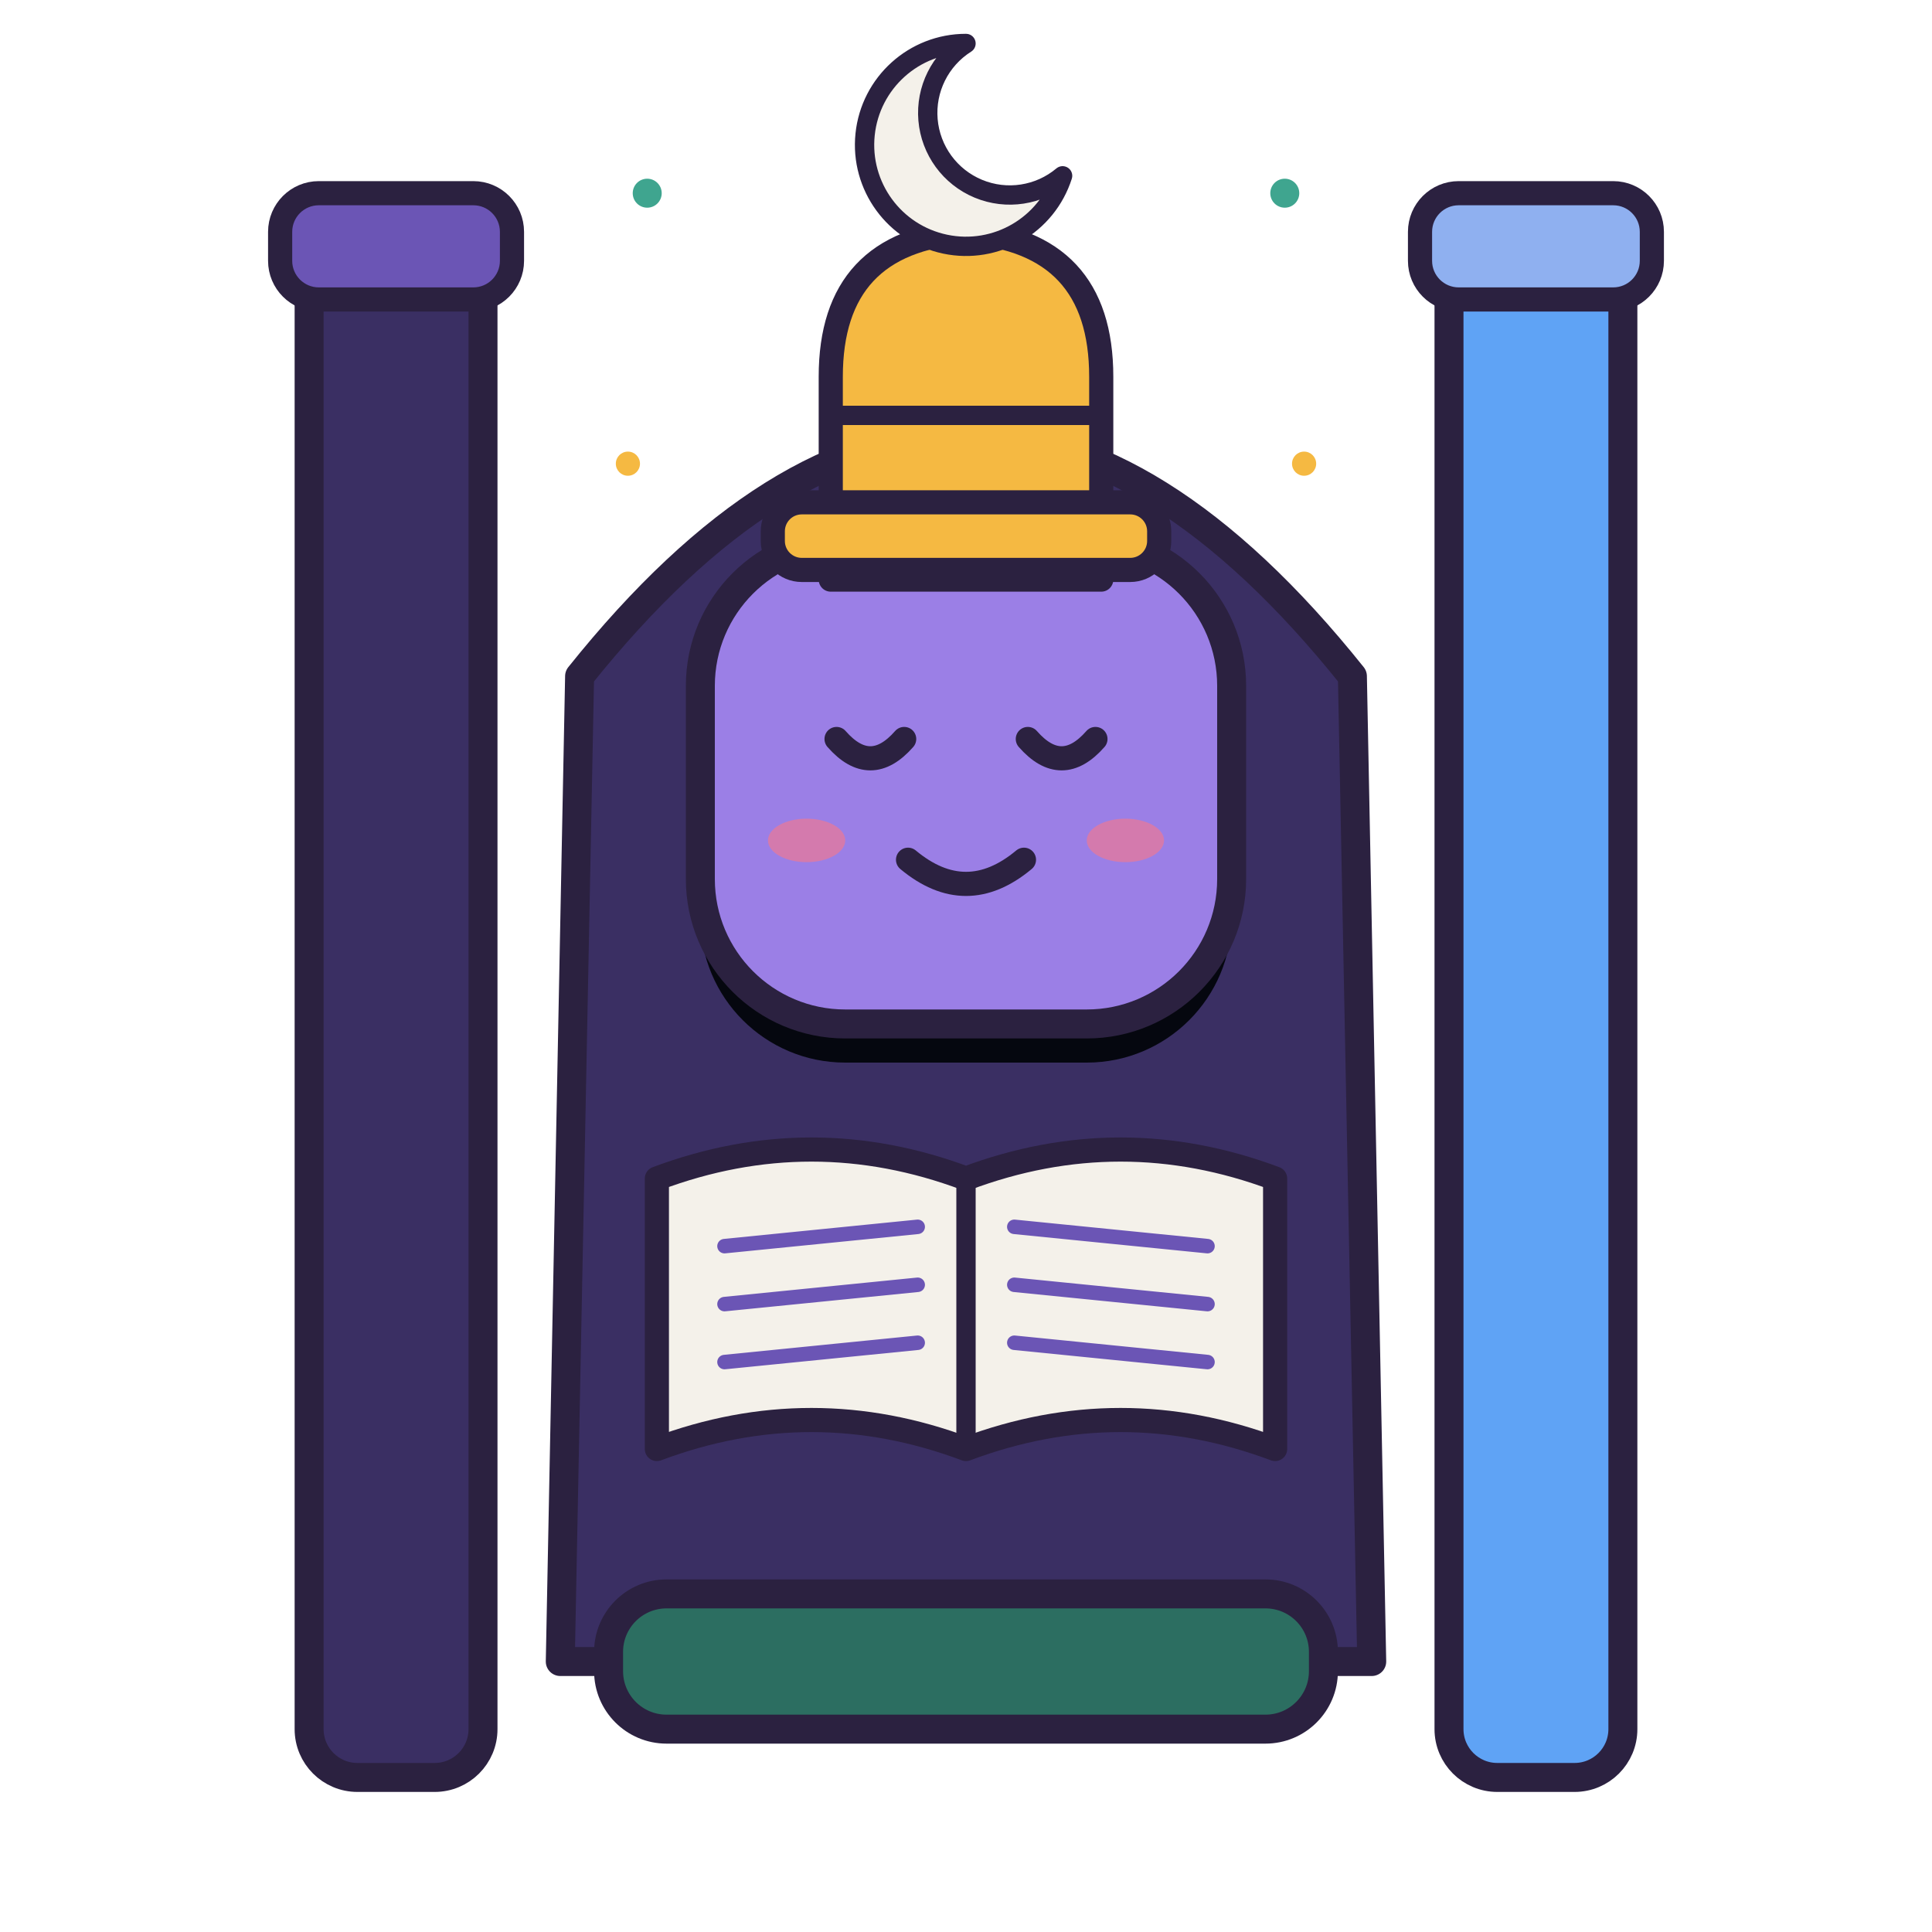
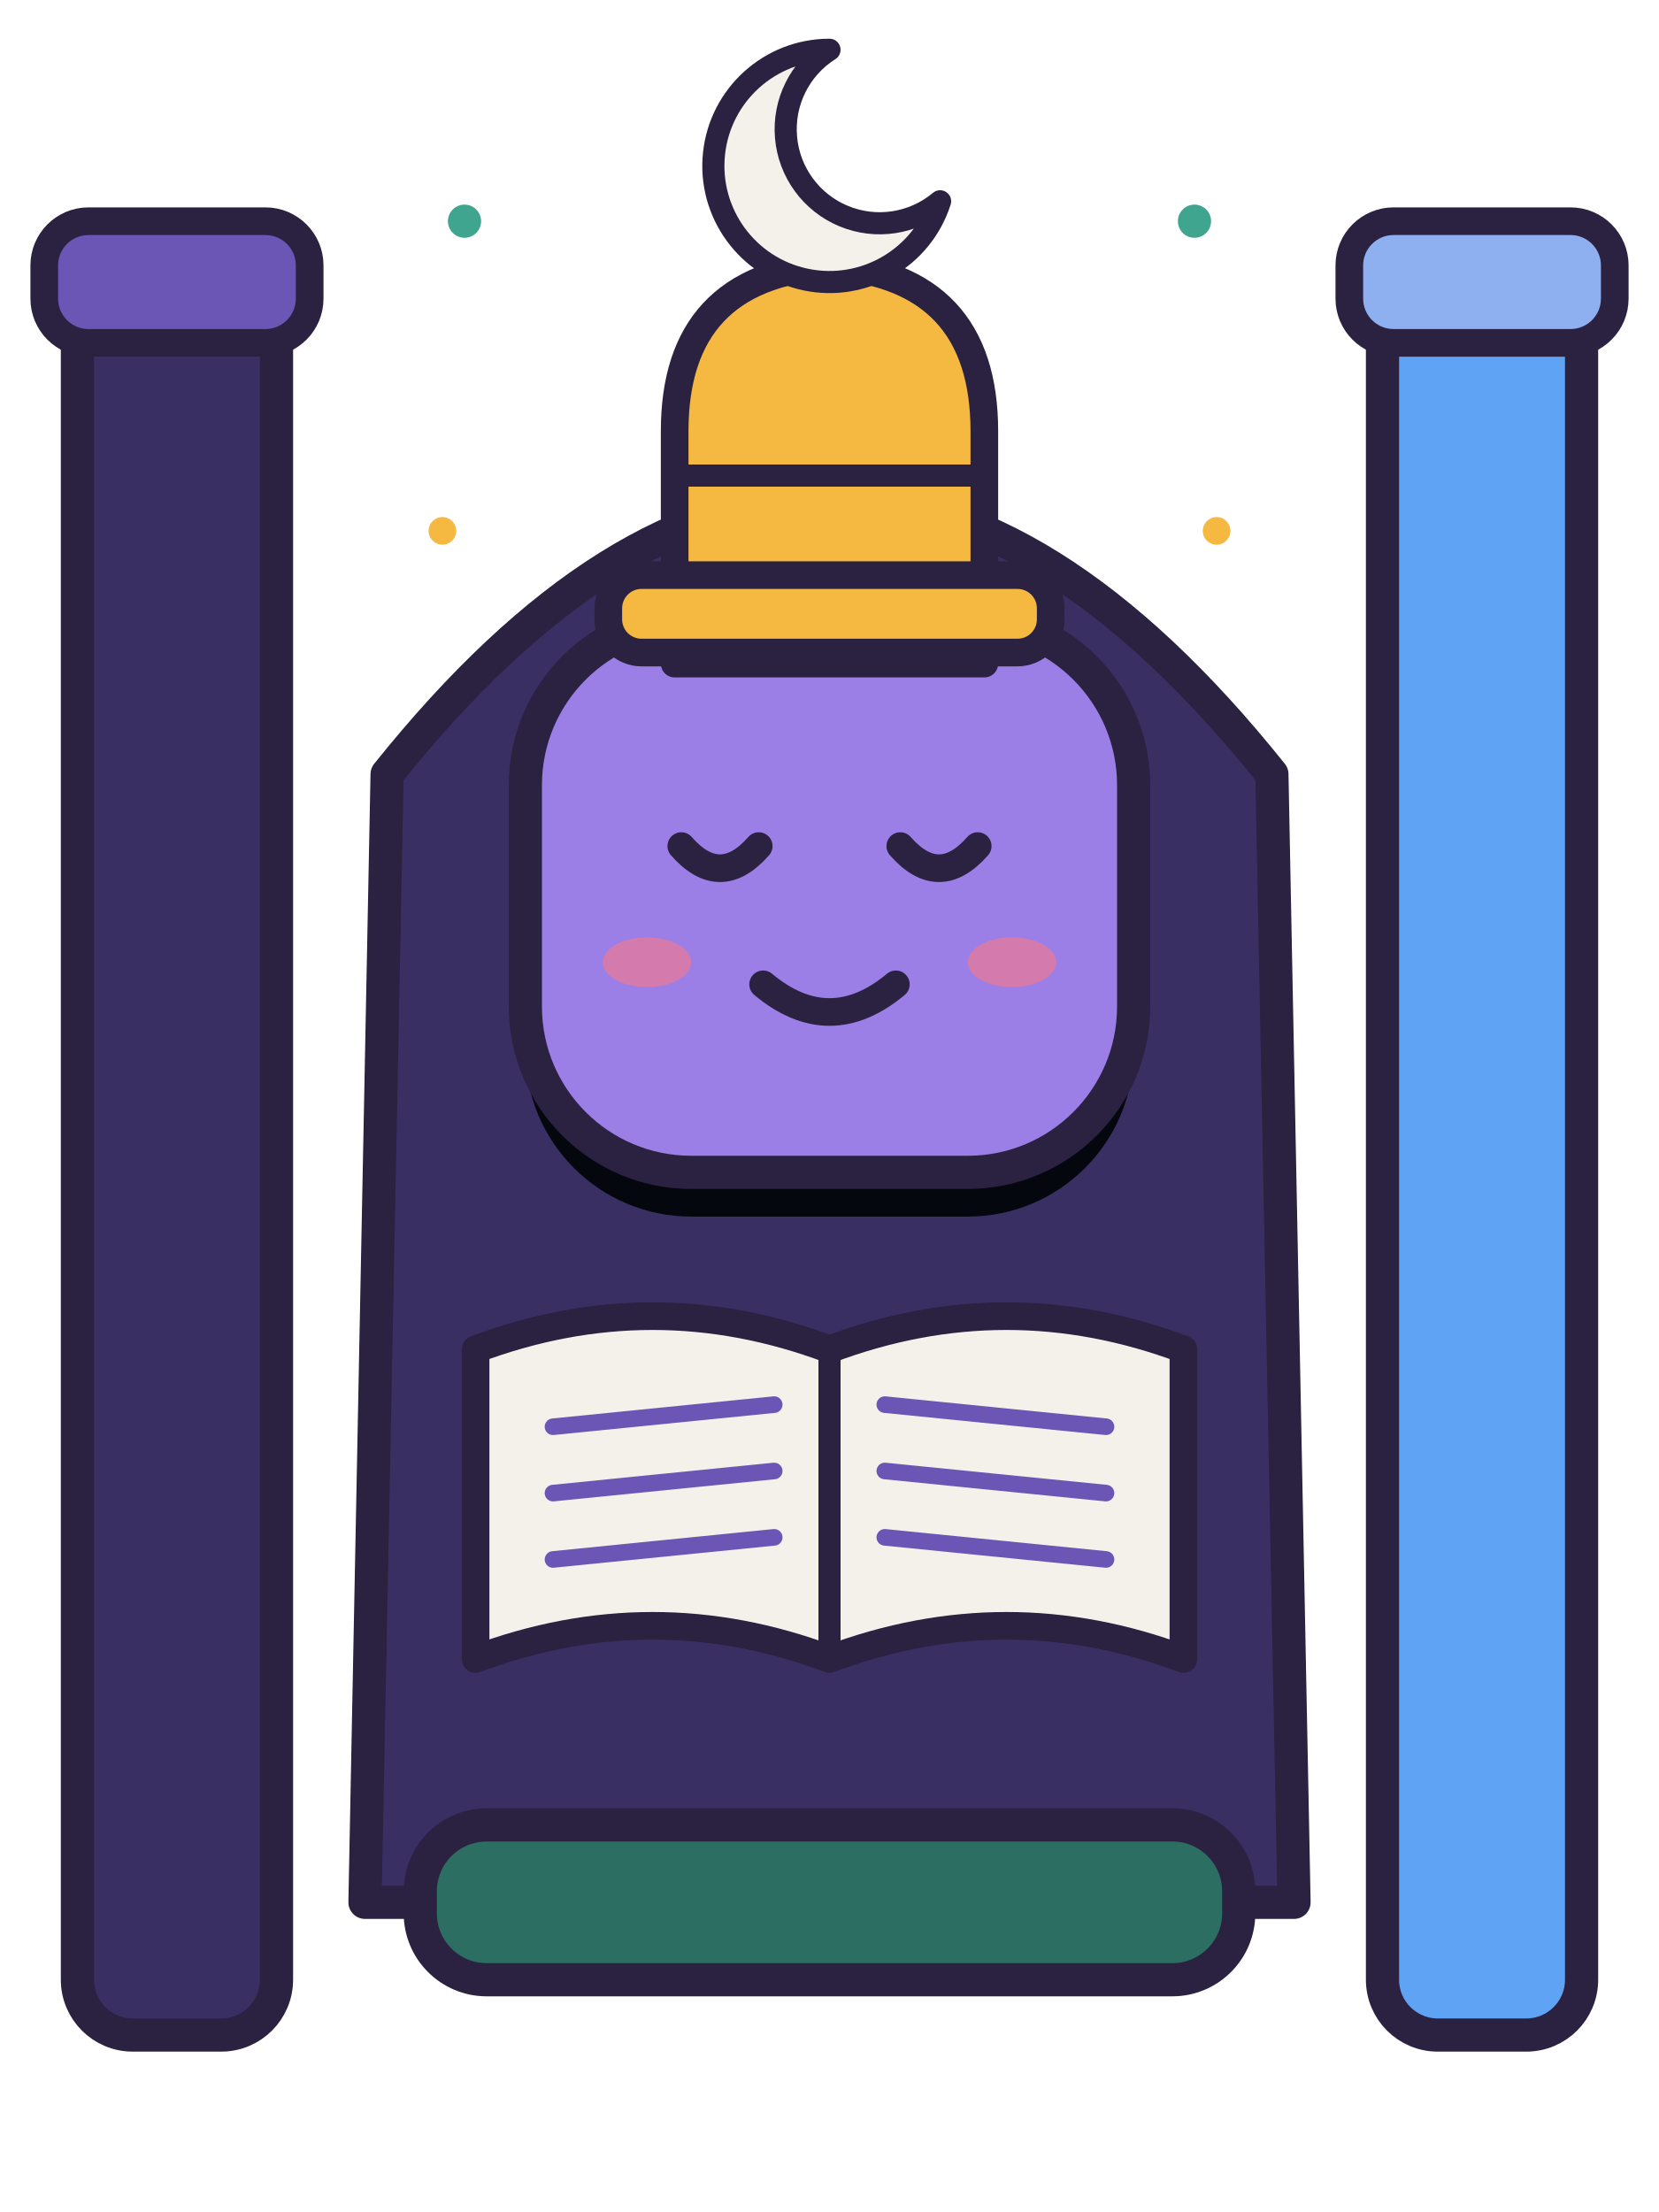
- <svg xmlns="http://www.w3.org/2000/svg" viewBox="-50 0 400 400" width="400" height="400">
+ <svg xmlns="http://www.w3.org/2000/svg" viewBox="0 0 300 400" width="300" height="400">
  <circle cx="84" cy="40" r="3" fill="#3fa58f" />
  <circle cx="216" cy="40" r="3" fill="#3fa58f" />
  <circle cx="80" cy="96" r="2.5" fill="#f5b942" />
  <circle cx="220" cy="96" r="2.5" fill="#f5b942" />
  <rect x="14" y="52" width="36" height="316" rx="10" fill="#3a2f63" stroke="#2b2140" stroke-width="6" />
  <rect x="8" y="40" width="48" height="22" rx="8" fill="#6b55b5" stroke="#2b2140" stroke-width="5" />
  <rect x="250" y="52" width="36" height="316" rx="10" fill="#5fa3f5" stroke="#2b2140" stroke-width="6" />
  <rect x="244" y="40" width="48" height="22" rx="8" fill="#8fb0f0" stroke="#2b2140" stroke-width="5" />
  <path d="M70 140 Q150 40 230 140 L234 344 H66 Z" fill="#3a2f63" stroke="#2b2140" stroke-width="6" stroke-linejoin="round" />
  <rect x="95" y="120" width="110" height="100" rx="30" fill="#05070f" />
  <rect x="95" y="112" width="110" height="100" rx="30" fill="#9b7fe6" stroke="#2b2140" stroke-width="6" />
  <path d="M123.2 153 q7 8 14 0" fill="none" stroke="#2b2140" stroke-width="5" stroke-linecap="round" />
  <path d="M162.8 153 q7 8 14 0" fill="none" stroke="#2b2140" stroke-width="5" stroke-linecap="round" />
  <path d="M138 178 Q150 188 162 178" fill="none" stroke="#2b2140" stroke-width="5" stroke-linecap="round" />
  <ellipse cx="117" cy="174" rx="8" ry="4.5" fill="#f2788f" opacity="0.65" />
  <ellipse cx="183" cy="174" rx="8" ry="4.5" fill="#f2788f" opacity="0.65" />
  <path d="M122 120 V78 Q122 50 150 48 Q178 50 178 78 V120 Z" fill="#f5b942" stroke="#2b2140" stroke-width="5" stroke-linejoin="round" />
  <line x1="124" y1="86" x2="176" y2="86" stroke="#2b2140" stroke-width="4" />
  <rect x="110" y="104" width="80" height="14" rx="6" fill="#f5b942" stroke="#2b2140" stroke-width="5" />
  <path d="M170 36.4 A21 21 0 1 1 150 9 A17 17 0 1 0 170 36.4 Z" fill="#f4f1ea" stroke="#2b2140" stroke-width="4" stroke-linejoin="round" />
  <path d="M86 244 Q118 232 150 244 Q182 232 214 244 V300 Q182 288 150 300 Q118 288 86 300 Z" fill="#f4f1ea" stroke="#2b2140" stroke-width="5" stroke-linejoin="round" />
  <line x1="150" y1="244" x2="150" y2="300" stroke="#2b2140" stroke-width="4" />
  <line x1="100" y1="258" x2="140" y2="254" stroke="#6b55b5" stroke-width="3" stroke-linecap="round" />
  <line x1="100" y1="270" x2="140" y2="266" stroke="#6b55b5" stroke-width="3" stroke-linecap="round" />
  <line x1="100" y1="282" x2="140" y2="278" stroke="#6b55b5" stroke-width="3" stroke-linecap="round" />
  <line x1="160" y1="254" x2="200" y2="258" stroke="#6b55b5" stroke-width="3" stroke-linecap="round" />
  <line x1="160" y1="266" x2="200" y2="270" stroke="#6b55b5" stroke-width="3" stroke-linecap="round" />
  <line x1="160" y1="278" x2="200" y2="282" stroke="#6b55b5" stroke-width="3" stroke-linecap="round" />
  <rect x="76" y="330" width="148" height="28" rx="12" fill="#2c6e61" stroke="#2b2140" stroke-width="6" />
</svg>
